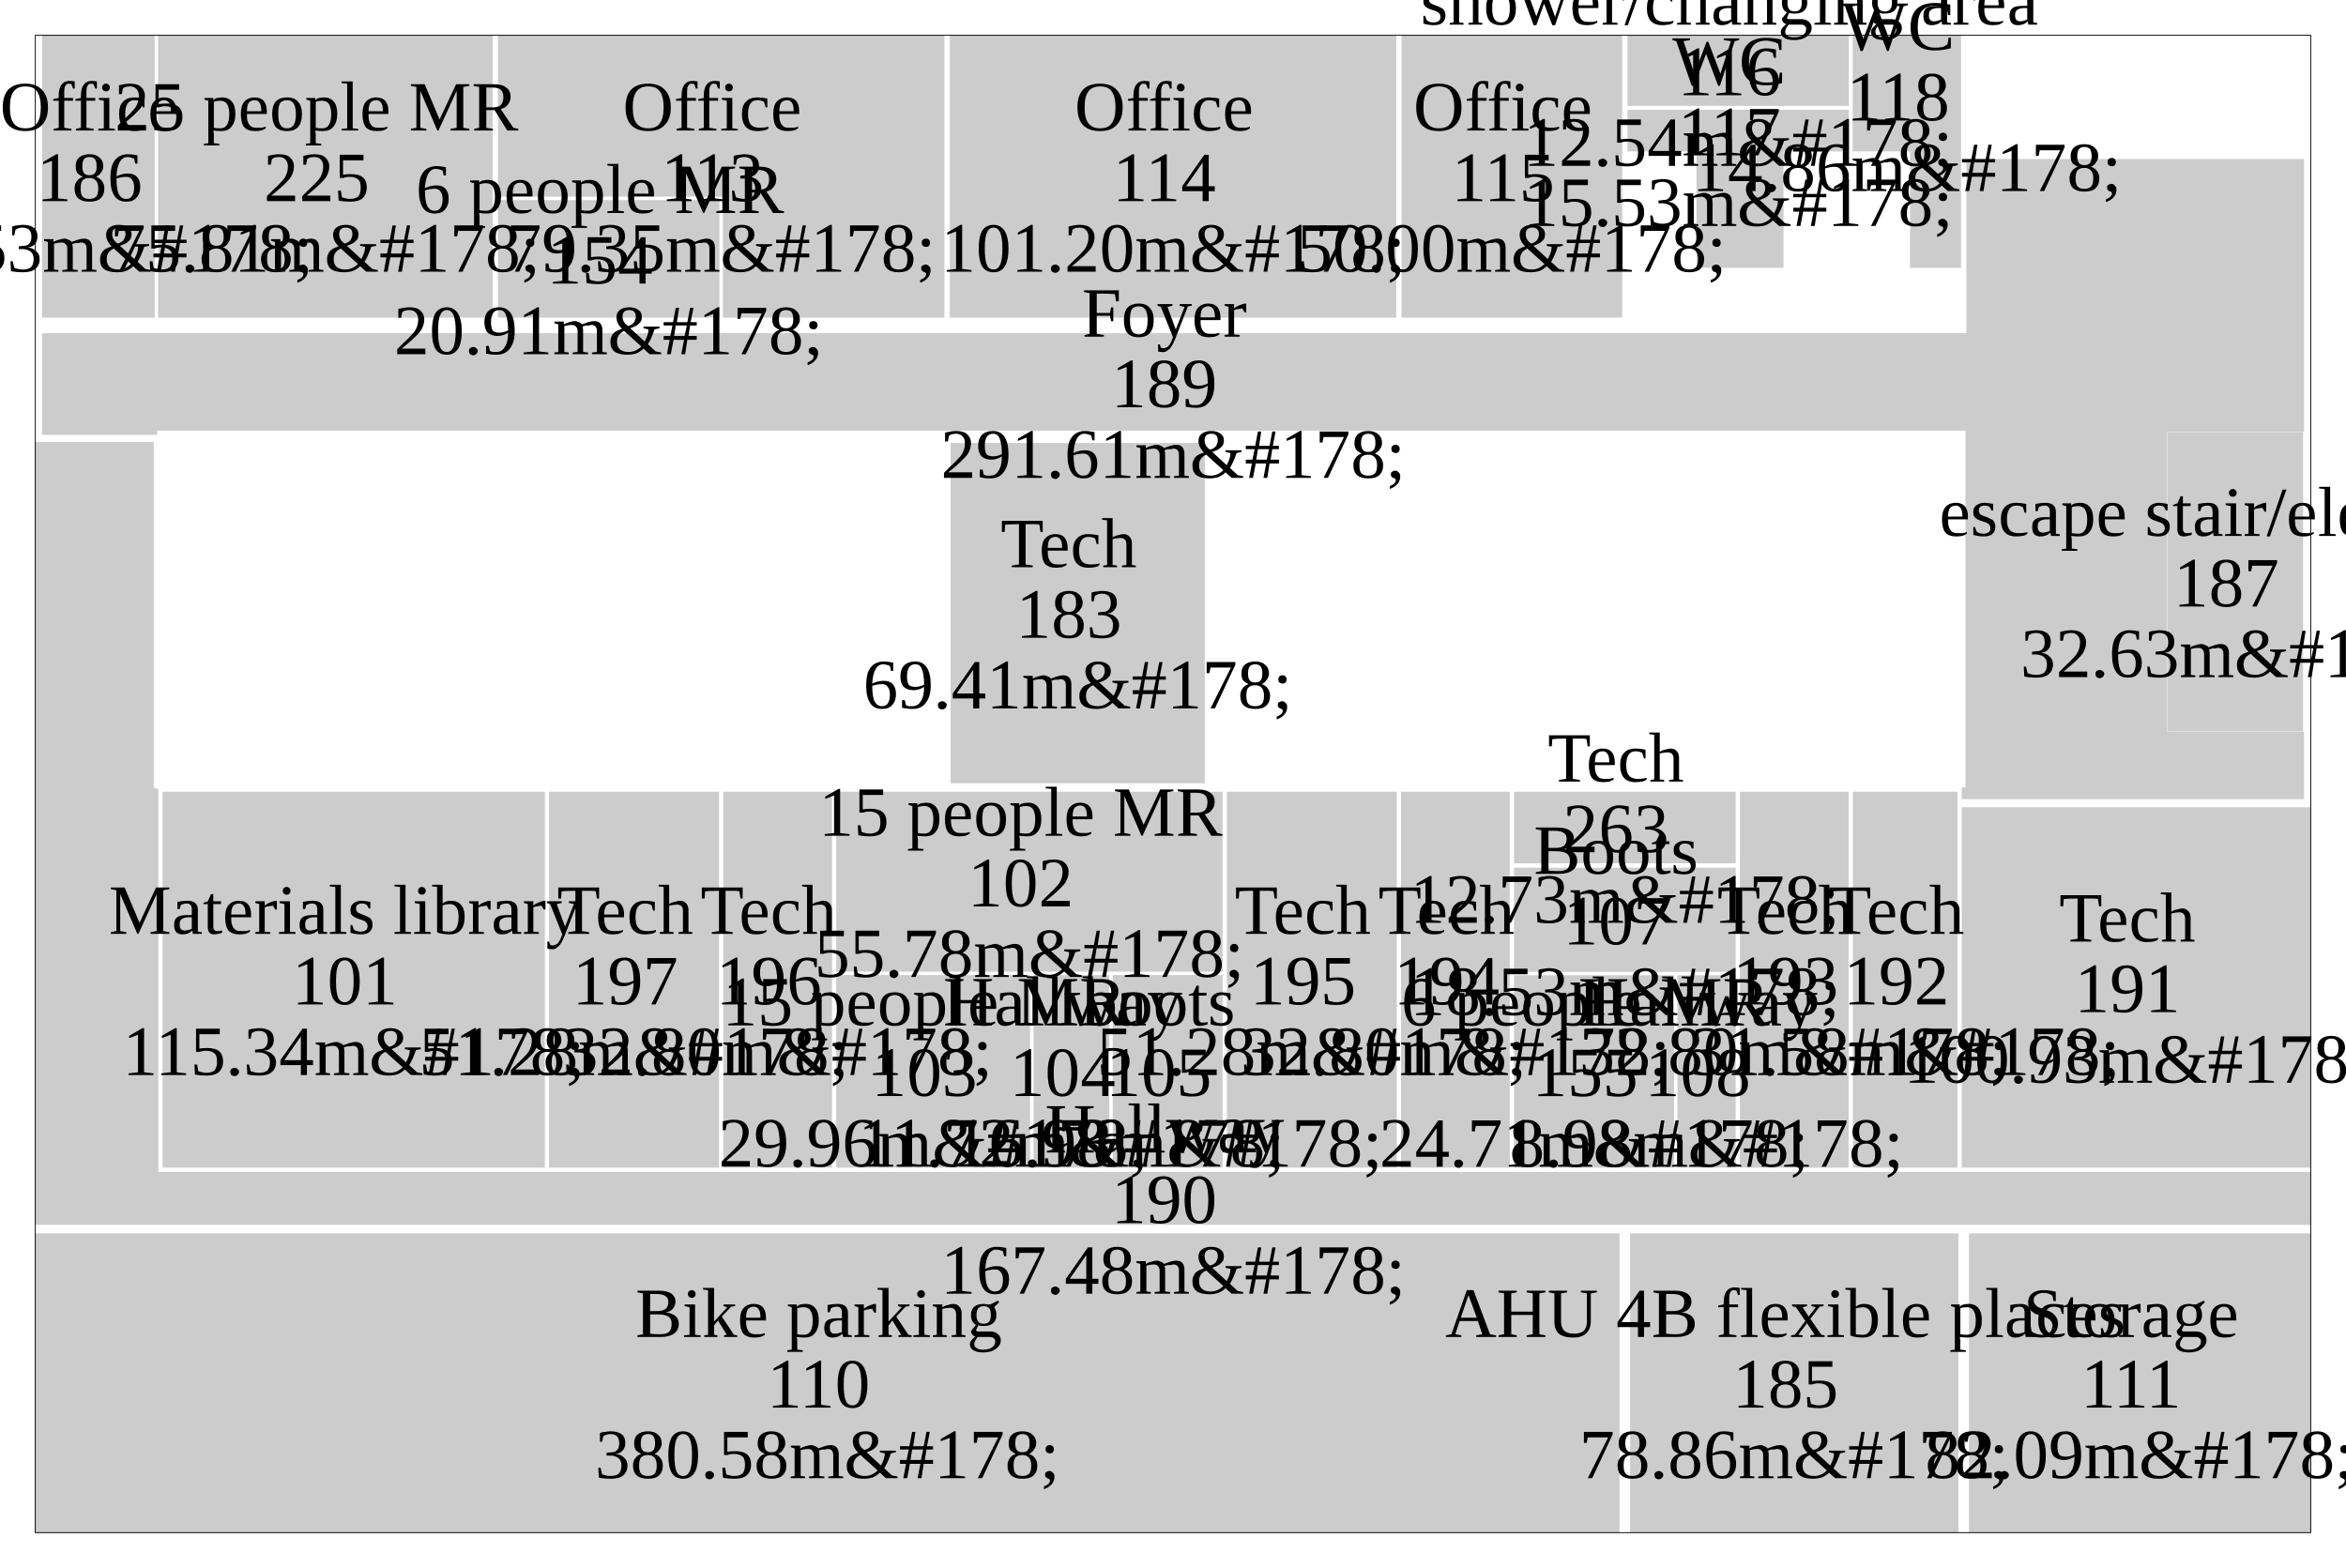
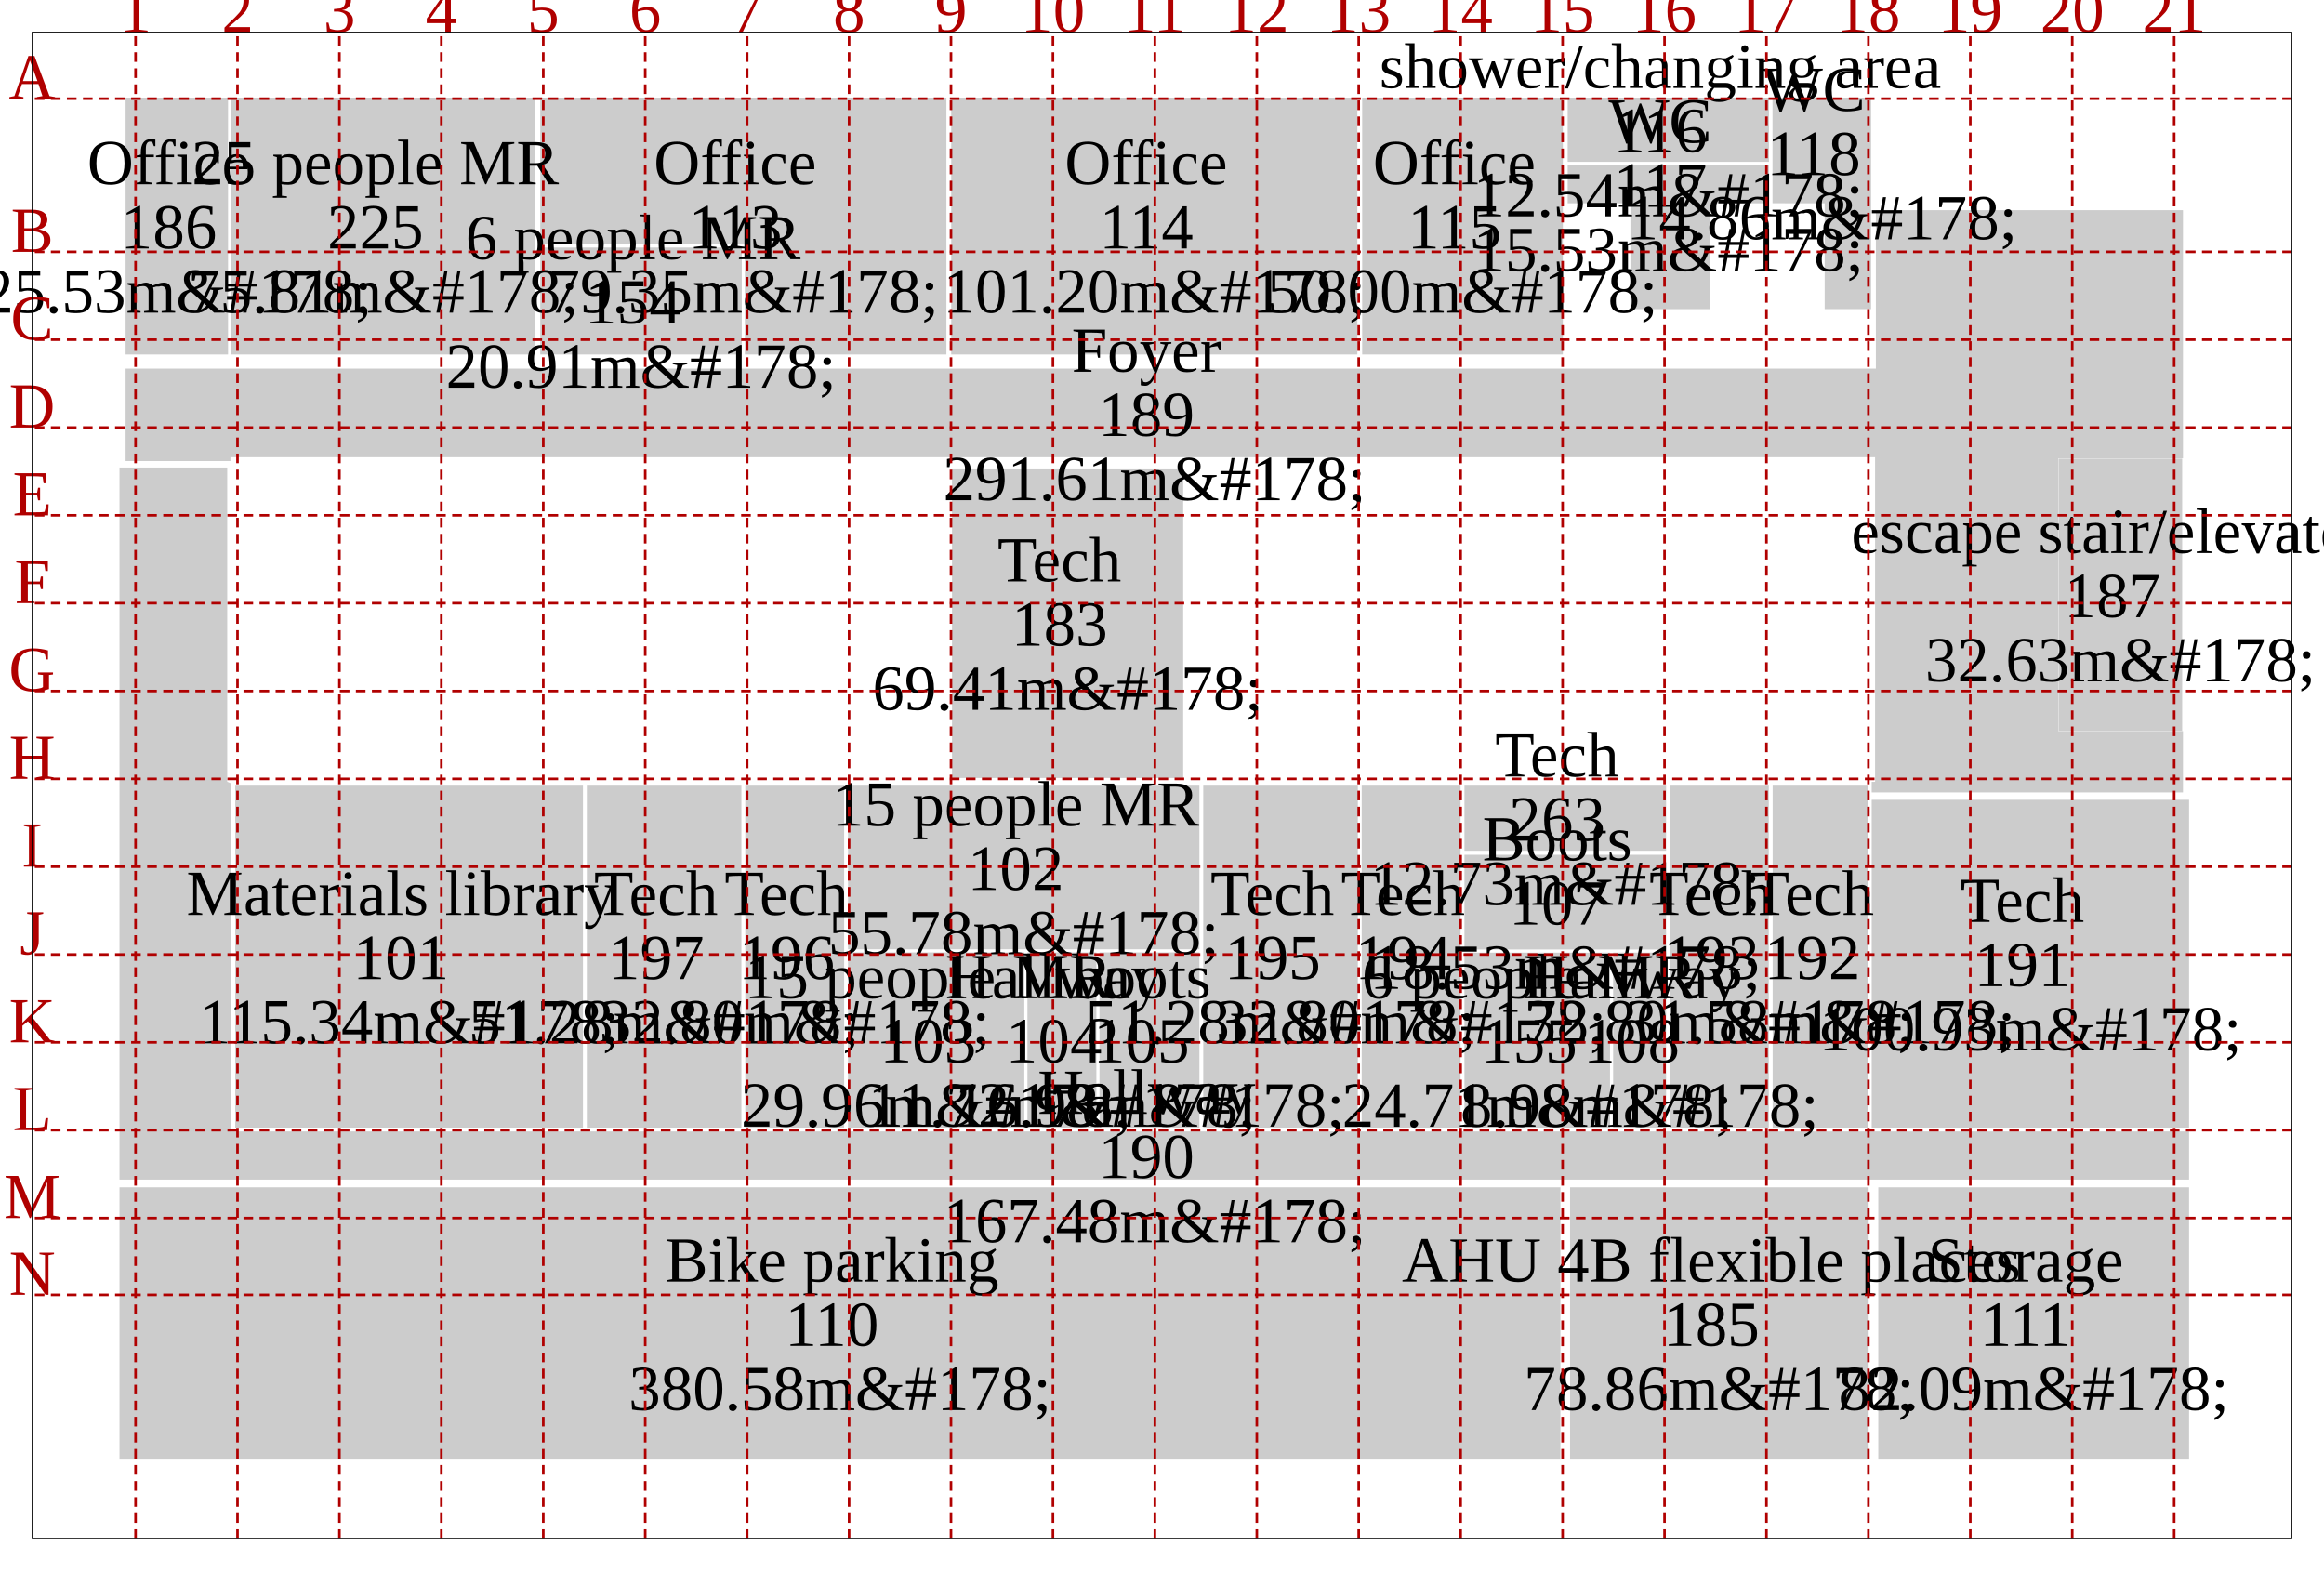
- <svg xmlns="http://www.w3.org/2000/svg" viewBox="-1.23 -0.44 66.46 44.42" width="664.6mm" height="444.2mm">
+ <svg xmlns="http://www.w3.org/2000/svg" viewBox="-3.952 -2.481 72.384 48.928" width="723.842mm" height="489.279mm">
  <defs>
    <marker id="arrowend" markerWidth="10" markerHeight="7" refX="10" refY="3.5" orient="auto">
      <polygon points="0 0, 10 3.5, 0 7" />
    </marker>
    <marker id="arrowstart" markerWidth="10" markerHeight="7" refX="0" refY="3.5" orient="auto">
      <polygon points="10 0, 0 3.5, 10 7" />
    </marker>
  </defs>
  <style type="text/css">
    
        .cut path {
            stroke: #222222;
            fill: #444444;
            fill-rule: evenodd;
        }
        .projection path {
            stroke: #222222;
            fill: none;
            stroke-opacity: 0.6;
        }
        .IfcDoor path,
        .Symbol path {
            fill: none;
        }
        .Symbol path {
            stroke-width: 0.5px;
        }
        .IfcSpace path {
            fill-opacity: .2;
        }
        .Dimension path {
            marker-end: url(#arrowend);
            marker-start: url(#arrowstart);
        }
        text {
            font-size: 2;
        }
        path {
            stroke-width: 0.3;
        }
    
    </style>
  <g id="storey-2JF4e6axWHqu3u0C1FZlmi" class="IfcBuildingStorey" data-name="basement" data-guid="2JF4e6axWHqu3u0C1FZlmi" data-plane="[[1.000000,0.000000,0.000000,0.000000],[0.000000,1.000000,0.000000,0.000000],[0.000000,0.000000,1.000000,1.000000],[0.000000,0.000000,0.000000,1.000000]]" data-matrix3="[[1.000000,0.000000,0.000000],[0.000000,1.000000,0.000000],[0.000000,0.000000,1.000000]]">
+     <g id="3SIDVtMID5MAPa0EsdTtg5" class="IfcSpace" data-name="101" data-guid="3SIDVtMID5MAPa0EsdTtg5">
+       <path d="M3.375,21.99 L14.205,21.99 L14.205,32.64 L3.375,32.64 L3.375,21.99" />
+       <text text-anchor="middle" x="8.79" y="27.315">
+         <tspan x="8.79" dy="-0.65em">Materials library</tspan>
+         <tspan x="8.79" dy="1em">101</tspan>
+         <tspan x="8.79" dy="1em">115.34m&amp;#178;</tspan>
+       </text>
+     </g>
+     <g id="3SIDVtMID5MAPa0EsdTtgG" class="IfcSpace" data-name="103" data-guid="3SIDVtMID5MAPa0EsdTtgG">
+       <path d="M27.952,32.64 L22.46,32.64 L22.46,27.184 L27.952,27.184 L27.952,32.64" />
+       <text text-anchor="middle" x="25.206" y="29.912">
+         <tspan x="25.206" dy="-0.65em">15 people MR</tspan>
+         <tspan x="25.206" dy="1em">103</tspan>
+         <tspan x="25.206" dy="1em">29.96m&amp;#178;</tspan>
+       </text>
+     </g>
+     <g id="0$4YSBUv10SQBRbNHStqYj" class="IfcSpace" data-name="104" data-guid="0$4YSBUv10SQBRbNHStqYj">
+       <path d="M30.196,32.64 L28.049,32.64 L28.049,27.184 L30.196,27.184 L30.196,32.64" />
+       <text text-anchor="middle" x="29.122" y="29.912">
+         <tspan x="29.122" dy="-0.65em">Hallway</tspan>
+         <tspan x="29.122" dy="1em">104</tspan>
+         <tspan x="29.122" dy="1em">11.72m&amp;#178;</tspan>
+       </text>
+     </g>
    <g id="0$4YSBUv10SQBRbNHStqsH" class="IfcSpace" data-name="107" data-guid="0$4YSBUv10SQBRbNHStqsH">
      <path d="M47.94,24.142 L41.66,24.142 L41.66,27.093 L47.94,27.093 L47.94,24.142" />
      <text text-anchor="middle" x="44.8" y="25.618">
        <tspan x="44.8" dy="-0.65em">Boots</tspan>
        <tspan x="44.8" dy="1em">107</tspan>
        <tspan x="44.8" dy="1em">18.53m&amp;#178;</tspan>
      </text>
    </g>
-     <g id="3SIDVtMID5MAPa0EsdTtg5" class="IfcSpace" data-name="101" data-guid="3SIDVtMID5MAPa0EsdTtg5">
-       <path d="M3.375,21.99 L14.205,21.99 L14.205,32.64 L3.375,32.64 L3.375,21.99" />
-       <text text-anchor="middle" x="8.79" y="27.315">
-         <tspan x="8.79" dy="-0.65em">Materials library</tspan>
-         <tspan x="8.79" dy="1em">101</tspan>
-         <tspan x="8.79" dy="1em">115.34m&amp;#178;</tspan>
-       </text>
-     </g>
    <g id="0$4YSBUv10SQBRbNHStqXK" class="IfcSpace" data-name="105" data-guid="0$4YSBUv10SQBRbNHStqXK">
      <path d="M33.405,32.64 L30.293,32.64 L30.293,27.184 L33.405,27.184 L33.405,32.64" />
      <text text-anchor="middle" x="31.849" y="29.912">
        <tspan x="31.849" dy="-0.65em">boots</tspan>
        <tspan x="31.849" dy="1em">105</tspan>
        <tspan x="31.849" dy="1em">16.98m&amp;#178;</tspan>
      </text>
    </g>
+     <g id="3SIDVtMID5MAPa0EsdTtg9" class="IfcSpace" data-name="102" data-guid="3SIDVtMID5MAPa0EsdTtg9">
+       <path d="M33,21.99 L33.405,21.99 L33.405,27.087 L30.245,27.087 L28,27.087 L22.46,27.087 L22.46,21.99 L25.6,21.99 L33,21.99" />
+       <text text-anchor="middle" x="27.933" y="24.538">
+         <tspan x="27.933" dy="-0.65em">15 people MR</tspan>
+         <tspan x="27.933" dy="1em">102</tspan>
+         <tspan x="27.933" dy="1em">55.78m&amp;#178;</tspan>
+       </text>
+     </g>
    <g id="0$4YSBUv10SQBRbNHStqsP" class="IfcSpace" data-name="108" data-guid="0$4YSBUv10SQBRbNHStqsP">
      <path d="M47.94,32.64 L46.291,32.64 L46.291,27.19 L47.94,27.19 L47.94,32.64" />
      <text text-anchor="middle" x="47.116" y="29.915">
        <tspan x="47.116" dy="-0.65em">Hallway</tspan>
        <tspan x="47.116" dy="1em">108</tspan>
        <tspan x="47.116" dy="1em">8.98m&amp;#178;</tspan>
      </text>
    </g>
-     <g id="3SIDVtMID5MAPa0EsdTtgG" class="IfcSpace" data-name="103" data-guid="3SIDVtMID5MAPa0EsdTtgG">
-       <path d="M27.952,32.64 L22.46,32.64 L22.46,27.184 L27.952,27.184 L27.952,32.64" />
-       <text text-anchor="middle" x="25.206" y="29.912">
-         <tspan x="25.206" dy="-0.65em">15 people MR</tspan>
-         <tspan x="25.206" dy="1em">103</tspan>
-         <tspan x="25.206" dy="1em">29.96m&amp;#178;</tspan>
-       </text>
-     </g>
-     <g id="3SIDVtMID5MAPa0EsdTtg9" class="IfcSpace" data-name="102" data-guid="3SIDVtMID5MAPa0EsdTtg9">
-       <path d="M33,21.99 L33.405,21.99 L33.405,27.087 L30.245,27.087 L28,27.087 L22.46,27.087 L22.46,21.99 L25.6,21.99 L33,21.99" />
-       <text text-anchor="middle" x="27.933" y="24.538">
-         <tspan x="27.933" dy="-0.65em">15 people MR</tspan>
-         <tspan x="27.933" dy="1em">102</tspan>
-         <tspan x="27.933" dy="1em">55.78m&amp;#178;</tspan>
-       </text>
-     </g>
-     <g id="0$4YSBUv10SQBRbNHStqYj" class="IfcSpace" data-name="104" data-guid="0$4YSBUv10SQBRbNHStqYj">
-       <path d="M30.196,32.64 L28.049,32.64 L28.049,27.184 L30.196,27.184 L30.196,32.64" />
-       <text text-anchor="middle" x="29.122" y="29.912">
-         <tspan x="29.122" dy="-0.65em">Hallway</tspan>
-         <tspan x="29.122" dy="1em">104</tspan>
-         <tspan x="29.122" dy="1em">11.72m&amp;#178;</tspan>
+     <g id="0$4YSBUv10SQBRbNHStq76" class="IfcSpace" data-name="110" data-guid="0$4YSBUv10SQBRbNHStq76">
+       <path d="M-0.23,34.5 L44.65,34.5 L44.65,42.98 L-0.23,42.98 L-0.23,34.5" />
+       <text text-anchor="middle" x="22.21" y="38.74">
+         <tspan x="22.21" dy="-0.65em">Bike parking</tspan>
+         <tspan x="22.21" dy="1em">110</tspan>
+         <tspan x="22.21" dy="1em">380.58m&amp;#178;</tspan>
      </text>
    </g>
    <g id="0$4YSBUv10SQBRbNHStq71" class="IfcSpace" data-name="111" data-guid="0$4YSBUv10SQBRbNHStq71">
      <path d="M54.55,34.5 L64.23,34.5 L64.23,42.98 L54.55,42.98 L54.55,34.5" />
      <text text-anchor="middle" x="59.39" y="38.74">
        <tspan x="59.39" dy="-0.65em">Storage</tspan>
        <tspan x="59.39" dy="1em">111</tspan>
        <tspan x="59.39" dy="1em">82.09m&amp;#178;</tspan>
      </text>
    </g>
-     <g id="0$4YSBUv10SQBRbNHStq76" class="IfcSpace" data-name="110" data-guid="0$4YSBUv10SQBRbNHStq76">
-       <path d="M-0.23,34.5 L44.65,34.5 L44.65,42.98 L-0.23,42.98 L-0.23,34.5" />
-       <text text-anchor="middle" x="22.21" y="38.74">
-         <tspan x="22.21" dy="-0.65em">Bike parking</tspan>
-         <tspan x="22.21" dy="1em">110</tspan>
-         <tspan x="22.21" dy="1em">380.58m&amp;#178;</tspan>
+     <g id="0$4YSBUv10SQBRbNHStq49" class="IfcSpace" data-name="116" data-guid="0$4YSBUv10SQBRbNHStq49">
+       <path d="M44.875,0.56 L51.145,0.56 L51.145,2.56 L44.875,2.56 L44.875,0.56" />
+       <text text-anchor="middle" x="48.01" y="1.56">
+         <tspan x="48.01" dy="-0.65em">shower/changing area</tspan>
+         <tspan x="48.01" dy="1em">116</tspan>
+         <tspan x="48.01" dy="1em">12.54m&amp;#178;</tspan>
      </text>
    </g>
    <g id="0$4YSBUv10SQBRbNHStq7x" class="IfcSpace" data-name="114" data-guid="0$4YSBUv10SQBRbNHStq7x">
      <path d="M25.675,0.56 L38.325,0.56 L38.325,8.56 L25.675,8.56 L25.675,0.56" />
      <text text-anchor="middle" x="32" y="4.56">
        <tspan x="32" dy="-0.65em">Office</tspan>
        <tspan x="32" dy="1em">114</tspan>
        <tspan x="32" dy="1em">101.20m&amp;#178;</tspan>
      </text>
    </g>
-     <g id="0$4YSBUv10SQBRbNHStq49" class="IfcSpace" data-name="116" data-guid="0$4YSBUv10SQBRbNHStq49">
-       <path d="M44.875,0.56 L51.145,0.56 L51.145,2.56 L44.875,2.56 L44.875,0.56" />
-       <text text-anchor="middle" x="48.01" y="1.56">
-         <tspan x="48.01" dy="-0.65em">shower/changing area</tspan>
-         <tspan x="48.01" dy="1em">116</tspan>
-         <tspan x="48.01" dy="1em">12.54m&amp;#178;</tspan>
-       </text>
-     </g>
    <g id="0$4YSBUv10SQBRbNHStq7m" class="IfcSpace" data-name="113" data-guid="0$4YSBUv10SQBRbNHStq7m">
      <path d="M12.875,0.56 L25.525,0.56 L25.525,8.56 L19.248,8.56 L19.248,5.132 L12.875,5.132 L12.875,0.56" />
      <text text-anchor="middle" x="19.2" y="4.56">
        <tspan x="19.2" dy="-0.65em">Office</tspan>
        <tspan x="19.2" dy="1em">113</tspan>
        <tspan x="19.2" dy="1em">79.35m&amp;#178;</tspan>
      </text>
    </g>
    <g id="0$4YSBUv10SQBRbNHStq4_" class="IfcSpace" data-name="117" data-guid="0$4YSBUv10SQBRbNHStq4_">
      <path d="M44.875,3.85 L44.875,2.67 L51.145,2.67 L51.145,3.85 L49.295,3.85 L49.295,5.005 L49.295,6.105 L49.295,7.148 L46.876,7.148 L46.83,7.148 L46.83,6.105 L46.83,5.004 L46.83,3.85 L44.875,3.85" />
      <text text-anchor="middle" x="48.01" y="3.26">
        <tspan x="48.01" dy="-0.65em">WC</tspan>
        <tspan x="48.01" dy="1em">117</tspan>
        <tspan x="48.01" dy="1em">15.53m&amp;#178;</tspan>
      </text>
    </g>
+     <g id="2C0IZ1tzL8WuiOXLj9Qj7C" class="IfcSpace" data-name="154" data-guid="2C0IZ1tzL8WuiOXLj9Qj7C">
+       <path d="M19.151,8.56 L12.875,8.56 L12.875,5.229 L19.151,5.229 L19.151,8.56" />
+       <text text-anchor="middle" x="16.013" y="6.894">
+         <tspan x="16.013" dy="-0.65em">6 people MR</tspan>
+         <tspan x="16.013" dy="1em">154</tspan>
+         <tspan x="16.013" dy="1em">20.91m&amp;#178;</tspan>
+       </text>
+     </g>
    <g id="2C0IZ1tzL8WuiOXLj9QjD3" class="IfcSpace" data-name="155" data-guid="2C0IZ1tzL8WuiOXLj9QjD3">
      <path d="M46.194,32.64 L41.66,32.64 L41.66,27.19 L46.195,27.19 L46.194,32.64" />
      <text text-anchor="middle" x="43.927" y="29.915">
        <tspan x="43.927" dy="-0.65em">6 people MR</tspan>
        <tspan x="43.927" dy="1em">155</tspan>
        <tspan x="43.927" dy="1em">24.71m&amp;#178;</tspan>
      </text>
    </g>
-     <g id="2C0IZ1tzL8WuiOXLj9Qj7C" class="IfcSpace" data-name="154" data-guid="2C0IZ1tzL8WuiOXLj9Qj7C">
-       <path d="M19.151,8.56 L12.875,8.56 L12.875,5.229 L19.151,5.229 L19.151,8.56" />
-       <text text-anchor="middle" x="16.013" y="6.894">
-         <tspan x="16.013" dy="-0.65em">6 people MR</tspan>
-         <tspan x="16.013" dy="1em">154</tspan>
-         <tspan x="16.013" dy="1em">20.91m&amp;#178;</tspan>
+     <g id="0$4YSBUv10SQBRbNHStq6H" class="IfcSpace" data-name="115" data-guid="0$4YSBUv10SQBRbNHStq6H">
+       <path d="M38.475,0.56 L44.725,0.56 L44.725,2.615 L44.725,3.904 L44.725,5.004 L44.725,6.104 L44.725,7.203 L44.725,8.56 L38.475,8.56 L38.475,0.56" />
+       <text text-anchor="middle" x="41.6" y="4.56">
+         <tspan x="41.6" dy="-0.65em">Office</tspan>
+         <tspan x="41.6" dy="1em">115</tspan>
+         <tspan x="41.6" dy="1em">50.00m&amp;#178;</tspan>
+       </text>
+     </g>
+     <g id="0GoVGjSX1BPB$Fz6byKDZh" class="IfcSpace" data-name="183" data-guid="0GoVGjSX1BPB$Fz6byKDZh">
+       <path d="M32.9,21.75 L25.7,21.75 L25.7,12.11 L32.9,12.11 L32.9,21.75" />
+       <text text-anchor="middle" x="29.3" y="16.93">
+         <tspan x="29.3" dy="-0.65em">Tech</tspan>
+         <tspan x="29.3" dy="1em">183</tspan>
+         <tspan x="29.3" dy="1em">69.41m&amp;#178;</tspan>
+       </text>
+     </g>
+     <g id="0VusiaP0j9quQoumjUX0qa" class="IfcSpace" data-name="186" data-guid="0VusiaP0j9quQoumjUX0qa">
+       <path d="M-0.04,0.56 L3.151,0.56 L3.151,8.56 L-0.04,8.56 L-0.04,0.56" />
+       <text text-anchor="middle" x="1.556" y="4.56">
+         <tspan x="1.556" dy="-0.65em">Office</tspan>
+         <tspan x="1.556" dy="1em">186</tspan>
+         <tspan x="1.556" dy="1em">25.53m&amp;#178;</tspan>
+       </text>
+     </g>
+     <g id="0VusiaP0j9quQoumjUX0rb" class="IfcSpace" data-name="191" data-guid="0VusiaP0j9quQoumjUX0rb">
+       <path d="M64.23,22.43 L54.345,22.43 L54.345,32.64 L64.23,32.64 L64.23,22.43" />
+       <text text-anchor="middle" x="59.288" y="27.535">
+         <tspan x="59.288" dy="-0.65em">Tech</tspan>
+         <tspan x="59.288" dy="1em">191</tspan>
+         <tspan x="59.288" dy="1em">100.93m&amp;#178;</tspan>
      </text>
    </g>
    <g id="1uq$MPRbb6PR8swzLzZexX" class="IfcSpace" data-name="185" data-guid="1uq$MPRbb6PR8swzLzZexX">
      <path d="M44.95,34.5 L54.25,34.5 L54.25,42.98 L44.95,42.98 L44.95,34.5" />
      <text text-anchor="middle" x="49.6" y="38.74">
        <tspan x="49.6" dy="-0.65em">AHU 4B flexible places</tspan>
        <tspan x="49.6" dy="1em">185</tspan>
        <tspan x="49.6" dy="1em">78.86m&amp;#178;</tspan>
      </text>
    </g>
-     <g id="0GoVGjSX1BPB$Fz6byKDZh" class="IfcSpace" data-name="183" data-guid="0GoVGjSX1BPB$Fz6byKDZh">
-       <path d="M32.9,21.75 L25.7,21.75 L25.7,12.11 L32.9,12.11 L32.9,21.75" />
-       <text text-anchor="middle" x="29.3" y="16.93">
-         <tspan x="29.3" dy="-0.65em">Tech</tspan>
-         <tspan x="29.3" dy="1em">183</tspan>
-         <tspan x="29.3" dy="1em">69.41m&amp;#178;</tspan>
-       </text>
-     </g>
-     <g id="0$4YSBUv10SQBRbNHStq6H" class="IfcSpace" data-name="115" data-guid="0$4YSBUv10SQBRbNHStq6H">
-       <path d="M38.475,0.56 L44.725,0.56 L44.725,2.615 L44.725,3.904 L44.725,5.004 L44.725,6.104 L44.725,7.203 L44.725,8.56 L38.475,8.56 L38.475,0.56" />
-       <text text-anchor="middle" x="41.6" y="4.56">
-         <tspan x="41.6" dy="-0.65em">Office</tspan>
-         <tspan x="41.6" dy="1em">115</tspan>
-         <tspan x="41.6" dy="1em">50.00m&amp;#178;</tspan>
-       </text>
-     </g>
    <g id="0$4YSBUv10SQBRbNHStq4v" class="IfcSpace" data-name="118" data-guid="0$4YSBUv10SQBRbNHStq4v">
      <path d="M51.255,0.56 L54.325,0.56 L54.325,3.99 L54.325,7.148 L52.88,7.148 L52.88,6.105 L52.88,5.005 L52.88,3.85 L51.255,3.849 L51.255,2.615 L51.255,0.56" />
      <text text-anchor="middle" x="52.79" y="2.275">
        <tspan x="52.79" dy="-0.65em">WC</tspan>
        <tspan x="52.79" dy="1em">118</tspan>
        <tspan x="52.79" dy="1em">14.86m&amp;#178;</tspan>
      </text>
    </g>
-     <g id="0VusiaP0j9quQoumjUX0qa" class="IfcSpace" data-name="186" data-guid="0VusiaP0j9quQoumjUX0qa">
-       <path d="M-0.04,0.56 L3.151,0.56 L3.151,8.56 L-0.04,8.56 L-0.04,0.56" />
-       <text text-anchor="middle" x="1.556" y="4.56">
-         <tspan x="1.556" dy="-0.65em">Office</tspan>
-         <tspan x="1.556" dy="1em">186</tspan>
-         <tspan x="1.556" dy="1em">25.53m&amp;#178;</tspan>
-       </text>
-     </g>
-     <g id="0VusiaP0j9quQoumjUX0rb" class="IfcSpace" data-name="191" data-guid="0VusiaP0j9quQoumjUX0rb">
-       <path d="M64.23,22.43 L54.345,22.43 L54.345,32.64 L64.23,32.64 L64.23,22.43" />
-       <text text-anchor="middle" x="59.288" y="27.535">
-         <tspan x="59.288" dy="-0.65em">Tech</tspan>
-         <tspan x="59.288" dy="1em">191</tspan>
-         <tspan x="59.288" dy="1em">100.93m&amp;#178;</tspan>
-       </text>
-     </g>
    <g id="0VusiaP0j9quQoumjUX0rc" class="IfcSpace" data-name="192" data-guid="0VusiaP0j9quQoumjUX0rc">
      <path d="M51.26,21.99 L54.225,21.99 L54.225,22.315 L54.225,32.64 L51.26,32.64 L51.26,21.99" />
      <text text-anchor="middle" x="52.743" y="27.315">
        <tspan x="52.743" dy="-0.65em">Tech</tspan>
        <tspan x="52.743" dy="1em">192</tspan>
        <tspan x="52.743" dy="1em">31.58m&amp;#178;</tspan>
      </text>
    </g>
    <g id="0VusiaP0j9quQoumjUX0ri" class="IfcSpace" data-name="194" data-guid="0VusiaP0j9quQoumjUX0ri">
      <path d="M38.46,21.99 L41.54,21.99 L41.54,27.532 L41.54,32.64 L38.46,32.64 L38.46,21.99" />
      <text text-anchor="middle" x="40" y="27.315">
        <tspan x="40" dy="-0.65em">Tech</tspan>
        <tspan x="40" dy="1em">194</tspan>
        <tspan x="40" dy="1em">32.80m&amp;#178;</tspan>
      </text>
    </g>
+     <g id="0VusiaP0j9quQoumjUX0rh" class="IfcSpace" data-name="193" data-guid="0VusiaP0j9quQoumjUX0rh">
+       <path d="M48.06,21.99 L51.14,21.99 L51.14,32.64 L48.06,32.64 L48.06,27.142 L48.06,24.08 L48.06,21.99" />
+       <text text-anchor="middle" x="49.6" y="27.315">
+         <tspan x="49.6" dy="-0.65em">Tech</tspan>
+         <tspan x="49.6" dy="1em">193</tspan>
+         <tspan x="49.6" dy="1em">32.80m&amp;#178;</tspan>
+       </text>
+     </g>
    <g id="0VusiaP0j9quQoumjUX0rH" class="IfcSpace" data-name="195" data-guid="0VusiaP0j9quQoumjUX0rH">
      <path d="M33.525,21.99 L38.34,21.99 L38.34,32.64 L33.525,32.64 L33.525,27.135 L33.525,21.99" />
      <text text-anchor="middle" x="35.932" y="27.315">
        <tspan x="35.932" dy="-0.65em">Tech</tspan>
        <tspan x="35.932" dy="1em">195</tspan>
        <tspan x="35.932" dy="1em">51.28m&amp;#178;</tspan>
      </text>
    </g>
-     <g id="0VusiaP0j9quQoumjUX0rh" class="IfcSpace" data-name="193" data-guid="0VusiaP0j9quQoumjUX0rh">
-       <path d="M48.06,21.99 L51.14,21.99 L51.14,32.64 L48.06,32.64 L48.06,27.142 L48.06,24.08 L48.06,21.99" />
-       <text text-anchor="middle" x="49.6" y="27.315">
-         <tspan x="49.6" dy="-0.65em">Tech</tspan>
-         <tspan x="49.6" dy="1em">193</tspan>
-         <tspan x="49.6" dy="1em">32.80m&amp;#178;</tspan>
+     <g id="3rlkYoaTb34PtNhuH$Rfv$" class="IfcSpace" data-name="225" data-guid="3rlkYoaTb34PtNhuH$Rfv$">
+       <path d="M3.248,0.56 L3.248,8.56 L12.725,8.56 L12.725,0.56 L3.248,0.56" />
+       <text text-anchor="middle" x="7.987" y="4.56">
+         <tspan x="7.987" dy="-0.65em">25 people MR</tspan>
+         <tspan x="7.987" dy="1em">225</tspan>
+         <tspan x="7.987" dy="1em">75.81m&amp;#178;</tspan>
+       </text>
+     </g>
+     <g id="1TixYcnIvCMg$qTJIIGD8_" class="IfcSpace" data-name="263" data-guid="1TixYcnIvCMg$qTJIIGD8_">
+       <path d="M41.66,21.99 L41.66,24.017 L47.94,24.017 L47.94,21.99 L41.66,21.99" />
+       <text text-anchor="middle" x="44.8" y="23.004">
+         <tspan x="44.8" dy="-0.65em">Tech</tspan>
+         <tspan x="44.8" dy="1em">263</tspan>
+         <tspan x="44.8" dy="1em">12.73m&amp;#178;</tspan>
      </text>
    </g>
    <g id="0VusiaP0j9quQoumjUX0rN" class="IfcSpace" data-name="197" data-guid="0VusiaP0j9quQoumjUX0rN">
      <path d="M14.325,21.99 L19.14,21.99 L19.14,32.64 L14.325,32.64 L14.325,21.99" />
      <text text-anchor="middle" x="16.733" y="27.315">
        <tspan x="16.733" dy="-0.65em">Tech</tspan>
        <tspan x="16.733" dy="1em">197</tspan>
        <tspan x="16.733" dy="1em">51.28m&amp;#178;</tspan>
      </text>
    </g>
    <g id="0VusiaP0j9quQoumjUX0rI" class="IfcSpace" data-name="196" data-guid="0VusiaP0j9quQoumjUX0rI">
      <path d="M19.26,21.99 L22.34,21.99 L22.34,27.135 L22.34,32.64 L19.26,32.64 L19.26,21.99" />
      <text text-anchor="middle" x="20.8" y="27.315">
        <tspan x="20.8" dy="-0.65em">Tech</tspan>
        <tspan x="20.8" dy="1em">196</tspan>
        <tspan x="20.8" dy="1em">32.80m&amp;#178;</tspan>
      </text>
    </g>
-     <g id="3rlkYoaTb34PtNhuH$Rfv$" class="IfcSpace" data-name="225" data-guid="3rlkYoaTb34PtNhuH$Rfv$">
-       <path d="M3.248,0.56 L3.248,8.56 L12.725,8.56 L12.725,0.56 L3.248,0.56" />
-       <text text-anchor="middle" x="7.987" y="4.56">
-         <tspan x="7.987" dy="-0.65em">25 people MR</tspan>
-         <tspan x="7.987" dy="1em">225</tspan>
-         <tspan x="7.987" dy="1em">75.81m&amp;#178;</tspan>
-       </text>
-     </g>
-     <g id="1TixYcnIvCMg$qTJIIGD8_" class="IfcSpace" data-name="263" data-guid="1TixYcnIvCMg$qTJIIGD8_">
-       <path d="M41.66,21.99 L41.66,24.017 L47.94,24.017 L47.94,21.99 L41.66,21.99" />
-       <text text-anchor="middle" x="44.8" y="23.004">
-         <tspan x="44.8" dy="-0.65em">Tech</tspan>
-         <tspan x="44.8" dy="1em">263</tspan>
-         <tspan x="44.8" dy="1em">12.73m&amp;#178;</tspan>
+     <g id="0VusiaP0j9quQoumjUX0rq" class="IfcSpace" data-name="189" data-guid="0VusiaP0j9quQoumjUX0rq">
+       <path d="M-0.04,9 L3.2,9 L12.8,9 L19.2,9 L25.6,9 L38.4,9 L44.8,9 L46.876,9 L50.265,9 L52.136,9 L54.475,9 L54.475,7.203 L54.475,4.065 L64.04,4.065 L64.04,11.795 L60.155,11.795 L60.155,20.29 L64.04,20.29 L64.04,22.2 L54.345,22.2 L54.345,21.992 L54.345,21.87 L54.45,21.87 L54.45,11.76 L33,11.76 L25.6,11.76 L3.225,11.76 L3.225,11.88 L-0.04,11.88 L-0.04,9" />
+       <text text-anchor="middle" x="32" y="10.398">
+         <tspan x="32" dy="-0.65em">Foyer</tspan>
+         <tspan x="32" dy="1em">189</tspan>
+         <tspan x="32" dy="1em">291.61m&amp;#178;</tspan>
      </text>
    </g>
    <g id="0VusiaP0j9quQoumjUX0qj" class="IfcSpace" data-name="187" data-guid="0VusiaP0j9quQoumjUX0qj">
      <path d="M60.165,11.805 L64.015,11.805 L64.015,20.28 L60.165,20.28 L60.165,11.805" />
      <text text-anchor="middle" x="62.09" y="16.043">
        <tspan x="62.09" dy="-0.65em">escape stair/elevator</tspan>
        <tspan x="62.09" dy="1em">187</tspan>
        <tspan x="62.09" dy="1em">32.63m&amp;#178;</tspan>
      </text>
    </g>
-     <g id="0VusiaP0j9quQoumjUX0rq" class="IfcSpace" data-name="189" data-guid="0VusiaP0j9quQoumjUX0rq">
-       <path d="M-0.04,9 L3.2,9 L12.8,9 L19.2,9 L25.6,9 L38.4,9 L44.8,9 L46.876,9 L50.265,9 L52.136,9 L54.475,9 L54.475,7.203 L54.475,4.065 L64.04,4.065 L64.04,11.795 L60.155,11.795 L60.155,20.29 L64.04,20.29 L64.04,22.2 L54.345,22.2 L54.345,21.992 L54.345,21.87 L54.45,21.87 L54.45,11.76 L33,11.76 L25.6,11.76 L3.225,11.76 L3.225,11.88 L-0.04,11.88 L-0.04,9" />
-       <text text-anchor="middle" x="32" y="10.398">
-         <tspan x="32" dy="-0.65em">Foyer</tspan>
-         <tspan x="32" dy="1em">189</tspan>
-         <tspan x="32" dy="1em">291.61m&amp;#178;</tspan>
-       </text>
-     </g>
    <g id="0VusiaP0j9quQoumjUX0ry" class="IfcSpace" data-name="190" data-guid="0VusiaP0j9quQoumjUX0ry">
      <path d="M3.255,32.76 L14.265,32.76 L19.2,32.76 L22.4,32.76 L28,32.76 L30.245,32.76 L33.465,32.76 L38.4,32.76 L41.6,32.76 L46.243,32.76 L48,32.76 L51.2,32.76 L54.285,32.76 L64.23,32.76 L64.23,34.26 L54.4,34.26 L44.8,34.26 L-0.23,34.26 L-0.23,12.08 L3.125,12.08 L3.125,21.87 L3.255,21.92 L3.255,21.992 L3.255,32.76" />
      <text text-anchor="middle" x="32" y="33.51">
        <tspan x="32" dy="-0.65em">Hallway</tspan>
        <tspan x="32" dy="1em">190</tspan>
        <tspan x="32" dy="1em">167.48m&amp;#178;</tspan>
      </text>
    </g>
  </g>
-   <rect id="inset-border" x="-0.23" y="0.56" width="64.46" height="42.42" fill="none" stroke="black" stroke-width="0.025" />
+   <g id="ifc-grid-axes">
+     <line x1="67.432" y1="19.042" x2="-2.952" y2="19.042" stroke="#b00000" stroke-width="0.08" stroke-dasharray="0.3 0.2" data-global-id="5034974" />
+     <text x="-2.952" y="19.042" fill="#b00000" font-size="0.8" text-anchor="middle">G</text>
+     <line x1="67.432" y1="21.778" x2="-2.952" y2="21.778" stroke="#b00000" stroke-width="0.08" stroke-dasharray="0.3 0.2" data-global-id="5034982" />
+     <text x="-2.952" y="21.778" fill="#b00000" font-size="0.8" text-anchor="middle">H</text>
+     <line x1="67.432" y1="24.514" x2="-2.952" y2="24.514" stroke="#b00000" stroke-width="0.08" stroke-dasharray="0.3 0.2" data-global-id="5034990" />
+     <text x="-2.952" y="24.514" fill="#b00000" font-size="0.8" text-anchor="middle">I</text>
+     <line x1="67.432" y1="27.249" x2="-2.952" y2="27.249" stroke="#b00000" stroke-width="0.08" stroke-dasharray="0.3 0.2" data-global-id="5034998" />
+     <text x="-2.952" y="27.249" fill="#b00000" font-size="0.8" text-anchor="middle">J</text>
+     <line x1="67.432" y1="29.985" x2="-2.952" y2="29.985" stroke="#b00000" stroke-width="0.08" stroke-dasharray="0.3 0.2" data-global-id="5035006" />
+     <text x="-2.952" y="29.985" fill="#b00000" font-size="0.8" text-anchor="middle">K</text>
+     <line x1="67.432" y1="32.721" x2="-2.952" y2="32.721" stroke="#b00000" stroke-width="0.08" stroke-dasharray="0.3 0.2" data-global-id="5035014" />
+     <text x="-2.952" y="32.721" fill="#b00000" font-size="0.8" text-anchor="middle">L</text>
+     <line x1="67.432" y1="35.457" x2="-2.952" y2="35.457" stroke="#b00000" stroke-width="0.08" stroke-dasharray="0.3 0.2" data-global-id="5035022" />
+     <text x="-2.952" y="35.457" fill="#b00000" font-size="0.8" text-anchor="middle">M</text>
+     <line x1="67.432" y1="16.306" x2="-2.952" y2="16.306" stroke="#b00000" stroke-width="0.08" stroke-dasharray="0.3 0.2" data-global-id="5035030" />
+     <text x="-2.952" y="16.306" fill="#b00000" font-size="0.8" text-anchor="middle">F</text>
+     <line x1="67.432" y1="13.57" x2="-2.952" y2="13.57" stroke="#b00000" stroke-width="0.08" stroke-dasharray="0.3 0.2" data-global-id="5035038" />
+     <text x="-2.952" y="13.57" fill="#b00000" font-size="0.8" text-anchor="middle">E</text>
+     <line x1="67.432" y1="10.835" x2="-2.952" y2="10.835" stroke="#b00000" stroke-width="0.08" stroke-dasharray="0.3 0.2" data-global-id="5035046" />
+     <text x="-2.952" y="10.835" fill="#b00000" font-size="0.8" text-anchor="middle">D</text>
+     <line x1="67.432" y1="8.099" x2="-2.952" y2="8.099" stroke="#b00000" stroke-width="0.08" stroke-dasharray="0.3 0.2" data-global-id="5035054" />
+     <text x="-2.952" y="8.099" fill="#b00000" font-size="0.8" text-anchor="middle">C</text>
+     <line x1="67.432" y1="5.363" x2="-2.952" y2="5.363" stroke="#b00000" stroke-width="0.08" stroke-dasharray="0.3 0.2" data-global-id="5035062" />
+     <text x="-2.952" y="5.363" fill="#b00000" font-size="0.8" text-anchor="middle">B</text>
+     <line x1="67.432" y1="0.592" x2="-2.952" y2="0.592" stroke="#b00000" stroke-width="0.08" stroke-dasharray="0.3 0.2" data-global-id="5035070" />
+     <text x="-2.952" y="0.592" fill="#b00000" font-size="0.8" text-anchor="middle">A</text>
+     <line x1="67.432" y1="37.85" x2="-2.952" y2="37.85" stroke="#b00000" stroke-width="0.08" stroke-dasharray="0.3 0.2" data-global-id="5035078" />
+     <text x="-2.952" y="37.85" fill="#b00000" font-size="0.8" text-anchor="middle">N</text>
+     <line x1="32.018" y1="45.447" x2="32.018" y2="-1.481" stroke="#b00000" stroke-width="0.08" stroke-dasharray="0.3 0.2" data-global-id="5035086" />
+     <text x="32.018" y="-1.481" fill="#b00000" font-size="0.8" text-anchor="middle">11</text>
+     <line x1="35.193" y1="45.447" x2="35.193" y2="-1.481" stroke="#b00000" stroke-width="0.08" stroke-dasharray="0.3 0.2" data-global-id="5035094" />
+     <text x="35.193" y="-1.481" fill="#b00000" font-size="0.8" text-anchor="middle">12</text>
+     <line x1="38.367" y1="45.447" x2="38.367" y2="-1.481" stroke="#b00000" stroke-width="0.08" stroke-dasharray="0.3 0.2" data-global-id="5035102" />
+     <text x="38.367" y="-1.481" fill="#b00000" font-size="0.8" text-anchor="middle">13</text>
+     <line x1="41.542" y1="45.447" x2="41.542" y2="-1.481" stroke="#b00000" stroke-width="0.08" stroke-dasharray="0.3 0.2" data-global-id="5035110" />
+     <text x="41.542" y="-1.481" fill="#b00000" font-size="0.8" text-anchor="middle">14</text>
+     <line x1="44.717" y1="45.447" x2="44.717" y2="-1.481" stroke="#b00000" stroke-width="0.08" stroke-dasharray="0.3 0.2" data-global-id="5035118" />
+     <text x="44.717" y="-1.481" fill="#b00000" font-size="0.8" text-anchor="middle">15</text>
+     <line x1="47.892" y1="45.447" x2="47.892" y2="-1.481" stroke="#b00000" stroke-width="0.08" stroke-dasharray="0.3 0.2" data-global-id="5035126" />
+     <text x="47.892" y="-1.481" fill="#b00000" font-size="0.8" text-anchor="middle">16</text>
+     <line x1="54.241" y1="45.447" x2="54.241" y2="-1.481" stroke="#b00000" stroke-width="0.08" stroke-dasharray="0.3 0.2" data-global-id="5035134" />
+     <text x="54.241" y="-1.481" fill="#b00000" font-size="0.8" text-anchor="middle">18</text>
+     <line x1="57.416" y1="45.447" x2="57.416" y2="-1.481" stroke="#b00000" stroke-width="0.08" stroke-dasharray="0.3 0.2" data-global-id="5035142" />
+     <text x="57.416" y="-1.481" fill="#b00000" font-size="0.8" text-anchor="middle">19</text>
+     <line x1="63.766" y1="45.447" x2="63.766" y2="-1.481" stroke="#b00000" stroke-width="0.08" stroke-dasharray="0.3 0.2" data-global-id="5035150" />
+     <text x="63.766" y="-1.481" fill="#b00000" font-size="0.8" text-anchor="middle">21</text>
+     <line x1="60.591" y1="45.447" x2="60.591" y2="-1.481" stroke="#b00000" stroke-width="0.08" stroke-dasharray="0.3 0.2" data-global-id="5035158" />
+     <text x="60.591" y="-1.481" fill="#b00000" font-size="0.8" text-anchor="middle">20</text>
+     <line x1="28.843" y1="45.447" x2="28.843" y2="-1.481" stroke="#b00000" stroke-width="0.08" stroke-dasharray="0.3 0.2" data-global-id="5035166" />
+     <text x="28.843" y="-1.481" fill="#b00000" font-size="0.8" text-anchor="middle">10</text>
+     <line x1="25.668" y1="45.447" x2="25.668" y2="-1.481" stroke="#b00000" stroke-width="0.08" stroke-dasharray="0.3 0.2" data-global-id="5035174" />
+     <text x="25.668" y="-1.481" fill="#b00000" font-size="0.8" text-anchor="middle">9</text>
+     <line x1="22.494" y1="45.447" x2="22.494" y2="-1.481" stroke="#b00000" stroke-width="0.08" stroke-dasharray="0.3 0.2" data-global-id="5035182" />
+     <text x="22.494" y="-1.481" fill="#b00000" font-size="0.8" text-anchor="middle">8</text>
+     <line x1="19.319" y1="45.447" x2="19.319" y2="-1.481" stroke="#b00000" stroke-width="0.08" stroke-dasharray="0.3 0.2" data-global-id="5035190" />
+     <text x="19.319" y="-1.481" fill="#b00000" font-size="0.8" text-anchor="middle">7</text>
+     <line x1="16.144" y1="45.447" x2="16.144" y2="-1.481" stroke="#b00000" stroke-width="0.08" stroke-dasharray="0.3 0.2" data-global-id="5035198" />
+     <text x="16.144" y="-1.481" fill="#b00000" font-size="0.8" text-anchor="middle">6</text>
+     <line x1="12.969" y1="45.447" x2="12.969" y2="-1.481" stroke="#b00000" stroke-width="0.08" stroke-dasharray="0.3 0.2" data-global-id="5035206" />
+     <text x="12.969" y="-1.481" fill="#b00000" font-size="0.8" text-anchor="middle">5</text>
+     <line x1="9.794" y1="45.447" x2="9.794" y2="-1.481" stroke="#b00000" stroke-width="0.08" stroke-dasharray="0.3 0.2" data-global-id="5035214" />
+     <text x="9.794" y="-1.481" fill="#b00000" font-size="0.8" text-anchor="middle">4</text>
+     <line x1="6.62" y1="45.447" x2="6.62" y2="-1.481" stroke="#b00000" stroke-width="0.08" stroke-dasharray="0.3 0.2" data-global-id="5035222" />
+     <text x="6.62" y="-1.481" fill="#b00000" font-size="0.8" text-anchor="middle">3</text>
+     <line x1="3.445" y1="45.447" x2="3.445" y2="-1.481" stroke="#b00000" stroke-width="0.08" stroke-dasharray="0.3 0.2" data-global-id="5035230" />
+     <text x="3.445" y="-1.481" fill="#b00000" font-size="0.8" text-anchor="middle">2</text>
+     <line x1="0.27" y1="45.447" x2="0.27" y2="-1.481" stroke="#b00000" stroke-width="0.08" stroke-dasharray="0.3 0.2" data-global-id="5035238" />
+     <text x="0.27" y="-1.481" fill="#b00000" font-size="0.8" text-anchor="middle">1</text>
+     <line x1="51.067" y1="45.447" x2="51.067" y2="-1.481" stroke="#b00000" stroke-width="0.08" stroke-dasharray="0.3 0.2" data-global-id="5035246" />
+     <text x="51.067" y="-1.481" fill="#b00000" font-size="0.8" text-anchor="middle">17</text>
+   </g>
+   <rect id="inset-border" x="-2.952" y="-1.481" width="70.384" height="46.928" fill="none" stroke="black" stroke-width="0.025" />
</svg>
